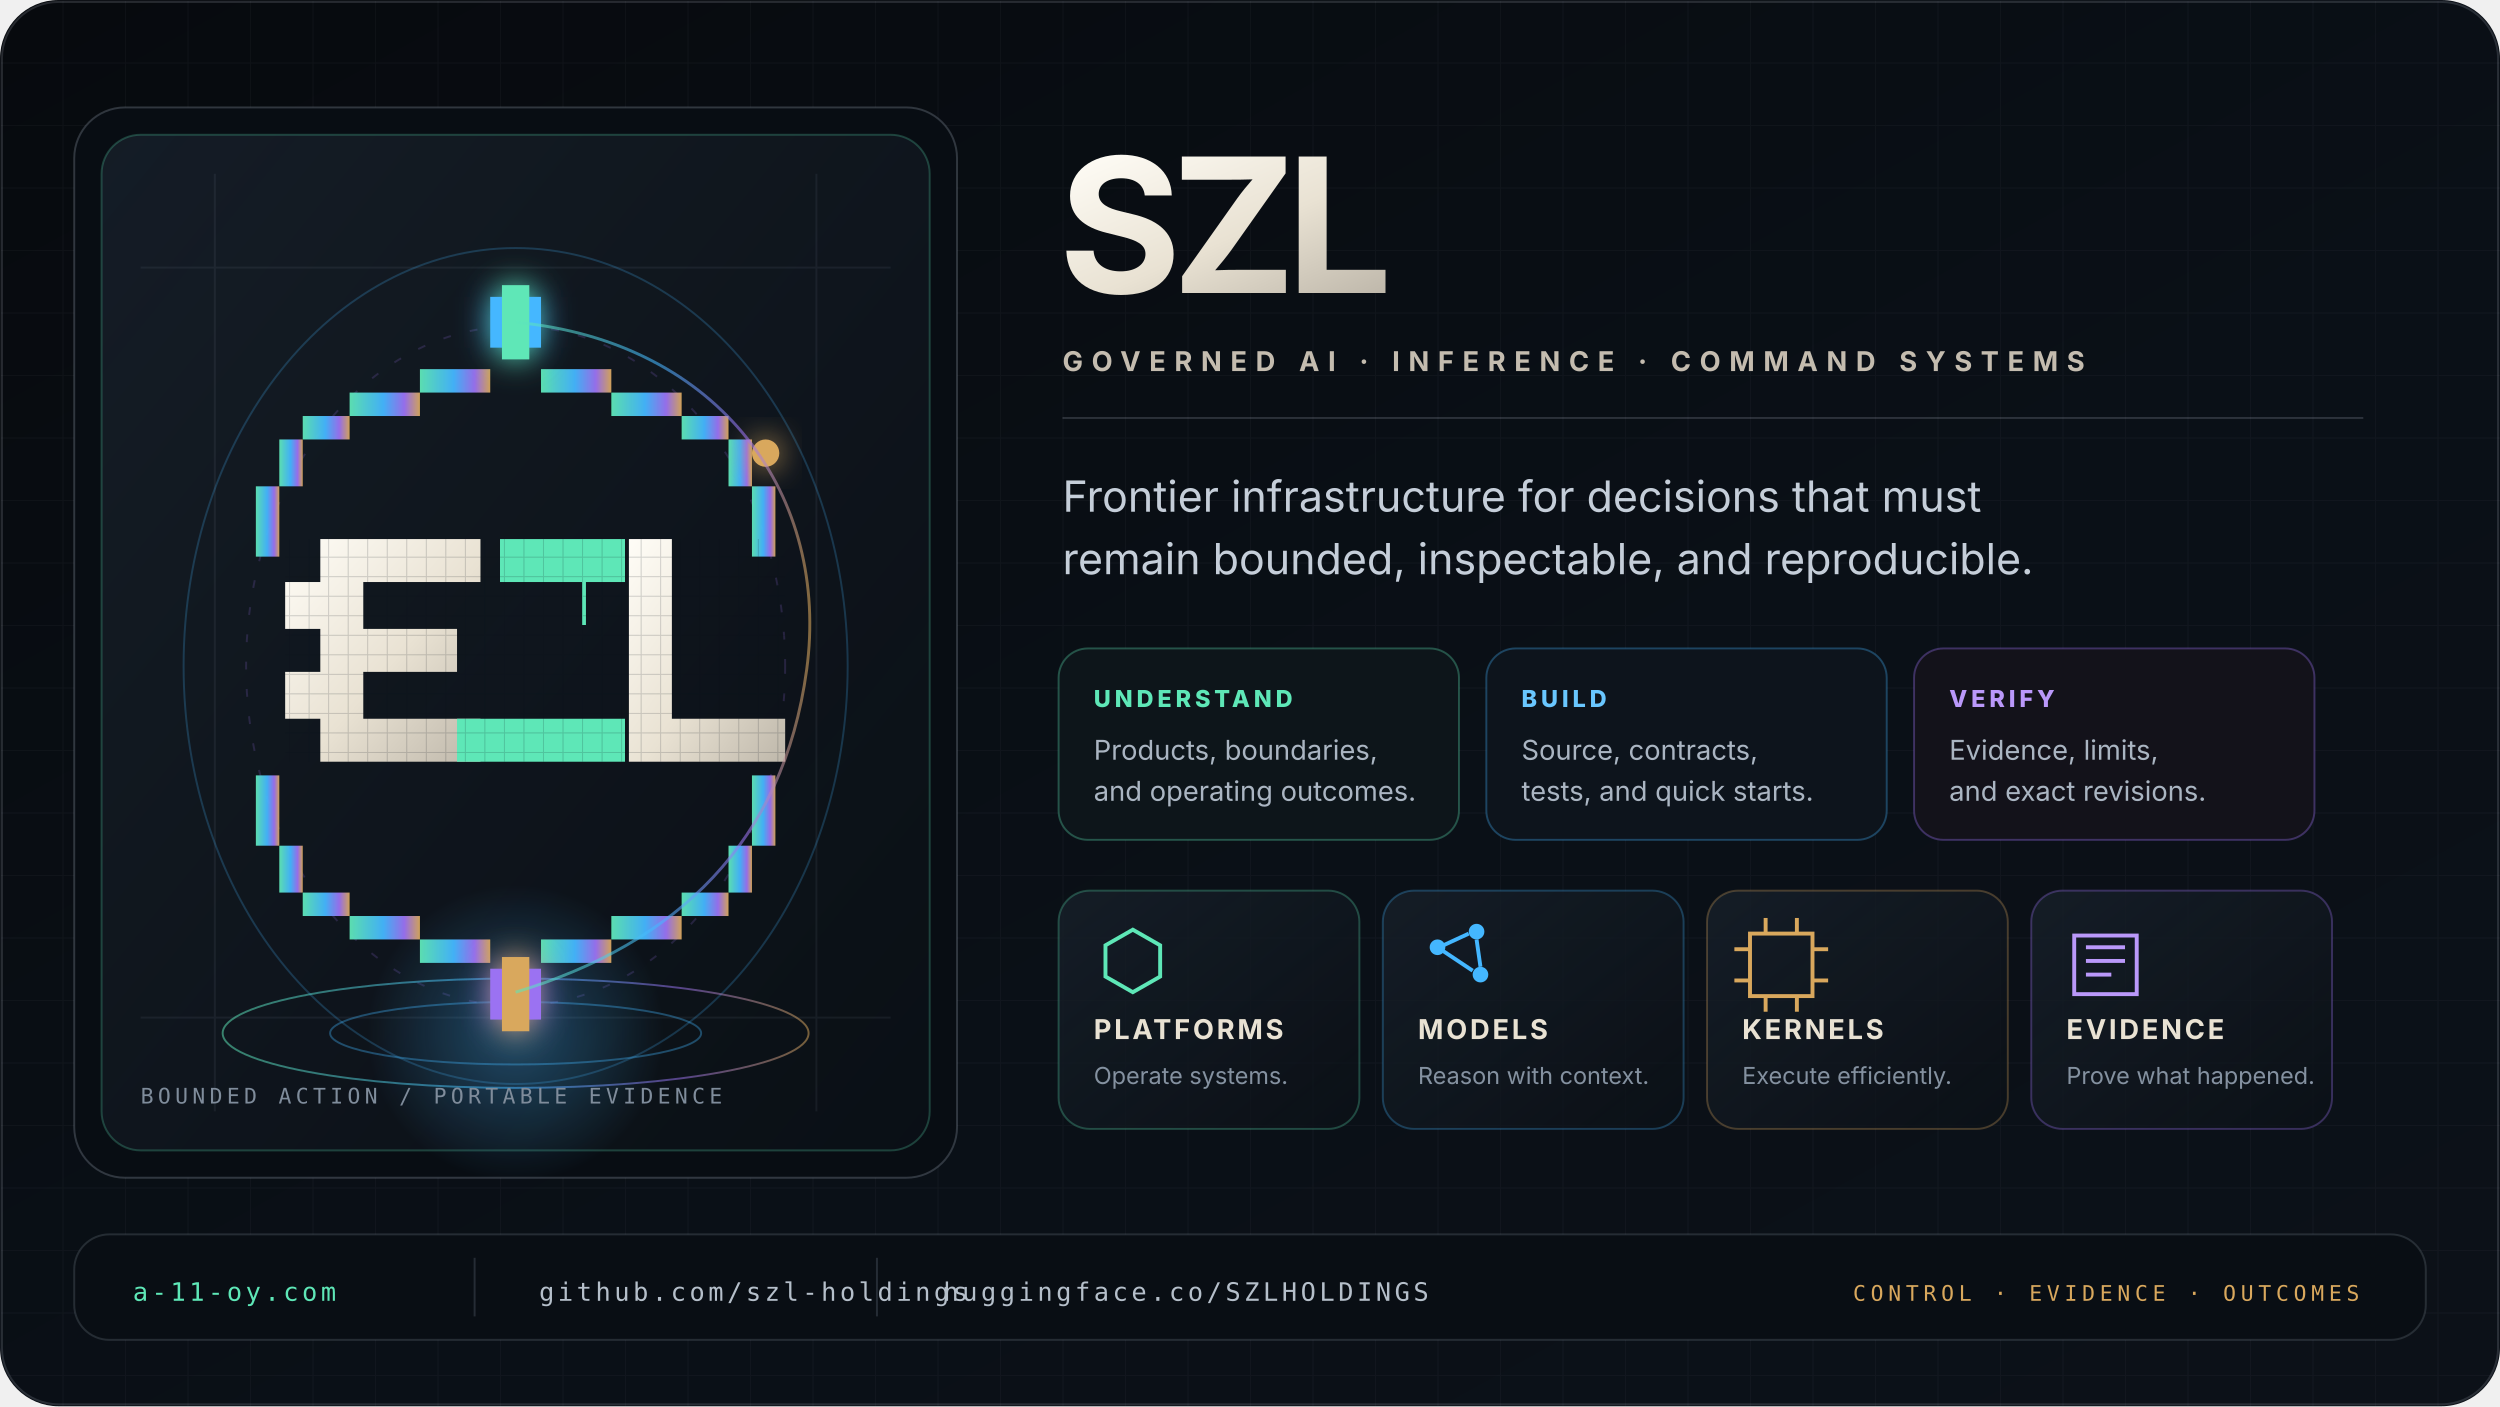
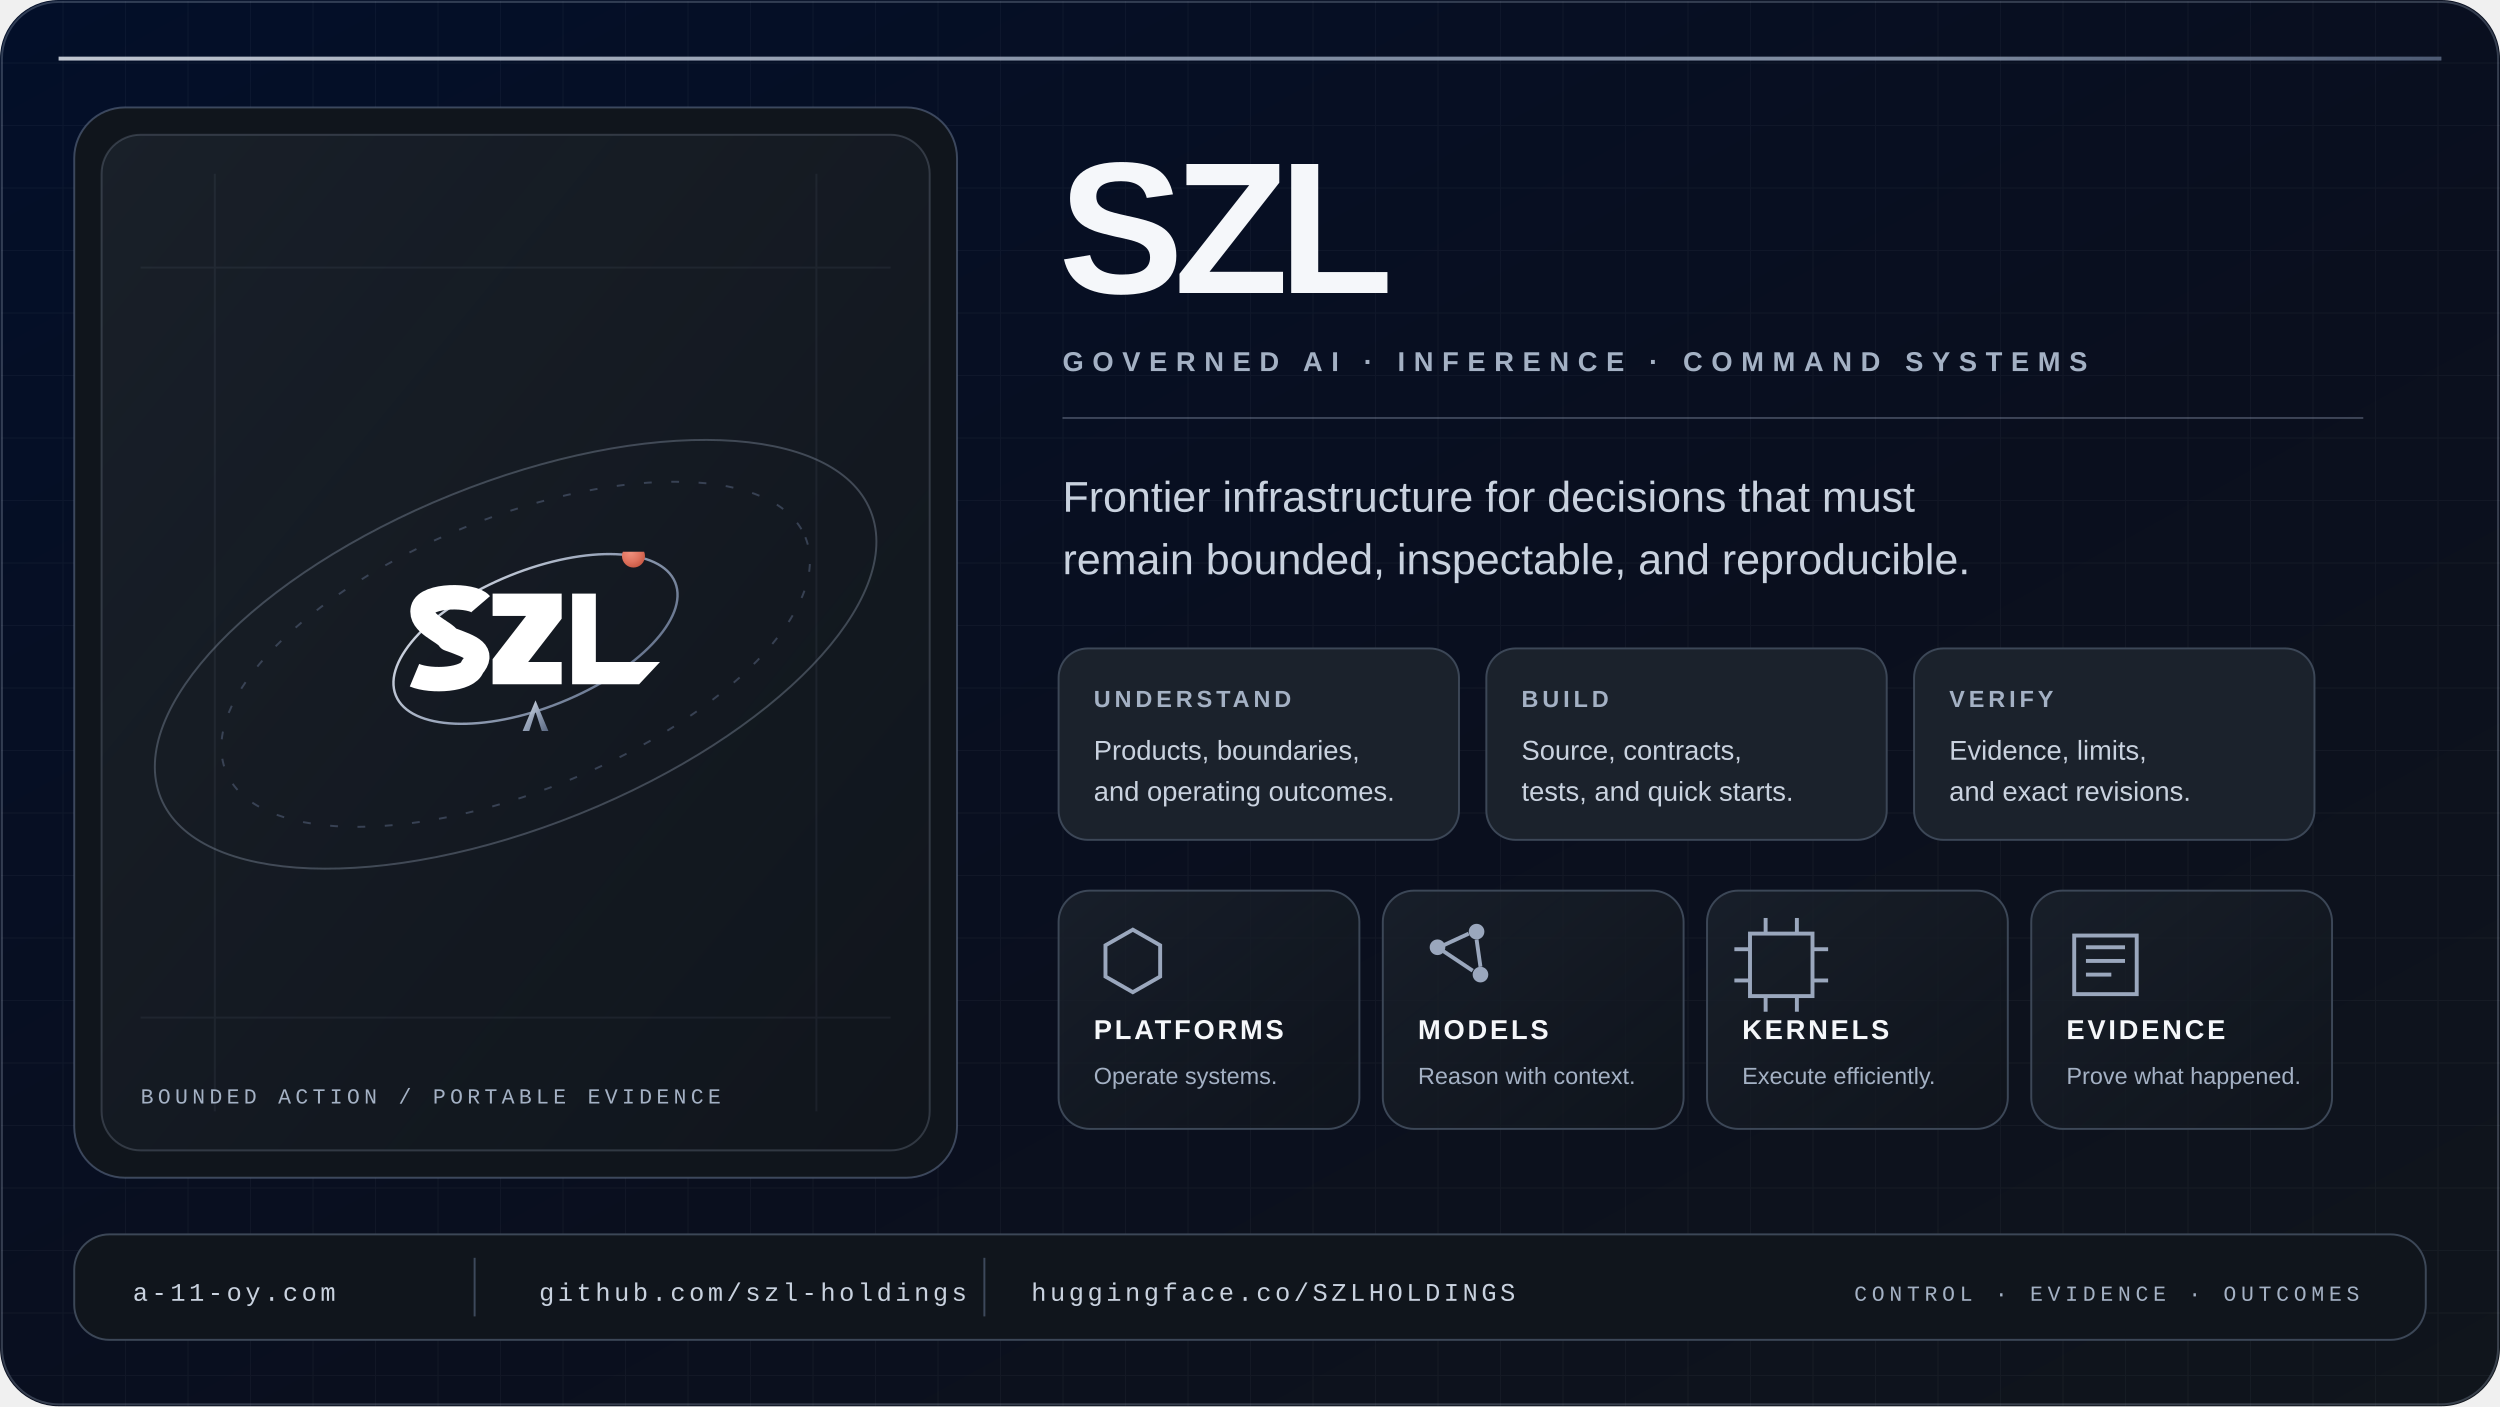
<svg xmlns="http://www.w3.org/2000/svg" width="1280" height="720" viewBox="0 0 1280 720" role="img" aria-labelledby="title desc">
  <defs>
    <linearGradient id="bg" x1="0" y1="0" x2="1" y2="1">
-       <stop offset="0" stop-color="#070A0E" />
-       <stop offset="0.58" stop-color="#0A1017" />
-       <stop offset="1" stop-color="#0C1118" />
+       <stop offset="0" stop-color="#030F29" />
+       <stop offset="0.58" stop-color="#0a0f1e" />
+       <stop offset="1" stop-color="#10151c" />
    </linearGradient>
-     <linearGradient id="cream" x1="0" y1="0" x2="1" y2="1">
-       <stop offset="0" stop-color="#FFFDF7" />
-       <stop offset="0.55" stop-color="#E9E2D3" />
-       <stop offset="1" stop-color="#BEB7AA" />
-     </linearGradient>
-     <linearGradient id="signal" x1="0" y1="0" x2="1" y2="0">
-       <stop offset="0" stop-color="#5EE7B7" />
-       <stop offset="0.48" stop-color="#44B7FF" />
-       <stop offset="0.78" stop-color="#9B72F2" />
-       <stop offset="1" stop-color="#D9A85D" />
+     <linearGradient id="signal" gradientUnits="userSpaceOnUse" x1="30" y1="0" x2="1250" y2="0">
+       <stop offset="0" stop-color="#E9EEF6" />
+       <stop offset="0.48" stop-color="#9AA7BD" />
+       <stop offset="0.78" stop-color="#9AA7BD" />
+       <stop offset="1" stop-color="#5C6B86" />
    </linearGradient>
    <linearGradient id="glass" x1="0" y1="0" x2="1" y2="1">
-       <stop offset="0" stop-color="#17202A" stop-opacity="0.82" />
-       <stop offset="1" stop-color="#0B1016" stop-opacity="0.7" />
+       <stop offset="0" stop-color="#1b222c" stop-opacity="0.82" />
+       <stop offset="1" stop-color="#10151c" stop-opacity="0.7" />
    </linearGradient>
-     <radialGradient id="blueGlow" cx="50%" cy="50%" r="50%">
-       <stop offset="0" stop-color="#44B7FF" stop-opacity="0.34" />
-       <stop offset="1" stop-color="#44B7FF" stop-opacity="0" />
-     </radialGradient>
-     <filter id="softGlow" x="-80%" y="-80%" width="260%" height="260%">
-       <feGaussianBlur stdDeviation="8" result="blur" />
-       <feMerge>
-         <feMergeNode in="blur" />
-         <feMergeNode in="SourceGraphic" />
-       </feMerge>
-     </filter>
    <pattern id="microgrid" width="32" height="32" patternUnits="userSpaceOnUse">
-       <path d="M32 0H0V32" fill="none" stroke="#C8D0DB" stroke-opacity="0.038" />
-     </pattern>
-     <pattern id="pixels" width="10" height="10" patternUnits="userSpaceOnUse">
-       <path d="M10 0H0V10" fill="none" stroke="#071018" stroke-opacity="0.34" />
+       <path d="M32 0H0V32" fill="none" stroke="#E9EEF6" stroke-opacity="0.038" />
    </pattern>
  </defs>
  <rect width="1280" height="720" rx="30" fill="url(#bg)" />
  <rect width="1280" height="720" rx="30" fill="url(#microgrid)" />
-   <rect x="1" y="1" width="1278" height="718" rx="29" fill="none" stroke="#C9D2DE" stroke-opacity="0.16" />
+   <rect x="1" y="1" width="1278" height="718" rx="29" fill="none" stroke="#9AA7BD" stroke-opacity="0.3" />
  <path d="M30 30H1250" stroke="url(#signal)" stroke-width="2" stroke-opacity="0.82" />
  <g transform="translate(38 55)">
-     <rect width="452" height="548" rx="26" fill="#080D13" stroke="#AAB7C5" stroke-opacity="0.25" />
-     <rect x="14" y="14" width="424" height="520" rx="20" fill="url(#glass)" stroke="#5EE7B7" stroke-opacity="0.24" />
-     <path d="M34 82H418M34 466H418M72 34V514M380 34V514" stroke="#A8B7C8" stroke-opacity="0.08" />
-     <ellipse cx="226" cy="286" rx="170" ry="214" fill="none" stroke="#44B7FF" stroke-opacity="0.22" />
-     <ellipse cx="226" cy="286" rx="138" ry="174" fill="none" stroke="#9B72F2" stroke-opacity="0.18" stroke-dasharray="4 10" />
-     <ellipse cx="226" cy="474" rx="150" ry="28" fill="none" stroke="url(#signal)" stroke-opacity="0.52" />
-     <ellipse cx="226" cy="474" rx="95" ry="16" fill="none" stroke="#44B7FF" stroke-opacity="0.35" />
-     <circle cx="226" cy="474" r="76" fill="url(#blueGlow)" />
-     <path d="M226 455V498" stroke="#E9E2D3" stroke-width="2" filter="url(#softGlow)" />
-     <g fill="url(#signal)" opacity="0.95">
-       <rect x="93" y="194" width="12" height="36" />
-       <rect x="105" y="170" width="12" height="24" />
-       <rect x="117" y="158" width="24" height="12" />
-       <rect x="141" y="146" width="36" height="12" />
-       <rect x="177" y="134" width="36" height="12" />
-       <rect x="239" y="134" width="36" height="12" />
-       <rect x="275" y="146" width="36" height="12" />
-       <rect x="311" y="158" width="24" height="12" />
-       <rect x="335" y="170" width="12" height="24" />
-       <rect x="347" y="194" width="12" height="36" />
-       <rect x="93" y="342" width="12" height="36" />
-       <rect x="105" y="378" width="12" height="24" />
-       <rect x="117" y="402" width="24" height="12" />
-       <rect x="141" y="414" width="36" height="12" />
-       <rect x="177" y="426" width="36" height="12" />
-       <rect x="239" y="426" width="36" height="12" />
-       <rect x="275" y="414" width="36" height="12" />
-       <rect x="311" y="402" width="24" height="12" />
-       <rect x="335" y="378" width="12" height="24" />
-       <rect x="347" y="342" width="12" height="36" />
-     </g>
-     <g fill="url(#cream)">
-       <path d="M126 221h82v22h-60v24h48v22h-48v24h60v22h-82v-22h-18v-24h18v-22h-18v-24h18z" />
-       <path d="M284 221h22v92h58v22h-80z" />
-     </g>
-     <path d="M218 221h64v22h-20v22h-22v24h-22v24h64v22h-86v-22h22v-24h22v-24h20v-22h-42z" fill="#5EE7B7" />
-     <rect x="108" y="221" width="256" height="114" fill="url(#pixels)" opacity="0.48" />
-     <g filter="url(#softGlow)">
-       <rect x="213" y="97" width="26" height="26" fill="#44B7FF" />
-       <rect x="219" y="91" width="14" height="38" fill="#5EE7B7" />
-       <rect x="213" y="441" width="26" height="26" fill="#9B72F2" />
-       <rect x="219" y="435" width="14" height="38" fill="#D9A85D" />
-     </g>
-     <circle cx="354" cy="177" r="7" fill="#D9A85D" filter="url(#softGlow)" />
-     <path d="M226 110C332 120 387 200 375 288C363 376 309 428 226 453" fill="none" stroke="url(#signal)" stroke-width="1.5" stroke-opacity="0.58" />
-     <text x="34" y="510" fill="#7F8C9B" font-family="ui-monospace,SFMono-Regular,Consolas,monospace" font-size="11" letter-spacing="2.2">BOUNDED ACTION / PORTABLE EVIDENCE</text>
+     <rect width="452" height="548" rx="26" fill="#10151c" stroke="#5C6B86" stroke-opacity="0.6" />
+     <rect x="14" y="14" width="424" height="520" rx="20" fill="url(#glass)" stroke="#9AA7BD" stroke-opacity="0.24" />
+     <path d="M34 82H418M34 466H418M72 34V514M380 34V514" stroke="#9AA7BD" stroke-opacity="0.08" />
+     <ellipse cx="226" cy="280" rx="196" ry="88" fill="none" stroke="#9AA7BD" stroke-opacity="0.34" transform="rotate(-22 226 280)" />
+     <ellipse cx="226" cy="280" rx="160" ry="70" fill="none" stroke="#5C6B86" stroke-opacity="0.5" stroke-dasharray="4 10" transform="rotate(-22 226 280)" />
+     <svg x="136" y="227.5" width="180" height="105" viewBox="96 252 1008 588" aria-hidden="true">
+       <defs>
+         <linearGradient id="szl-mark-orbit" x1="0" y1="0" x2="1" y2="1">
+           <stop offset="0" stop-color="#E9EEF6" />
+           <stop offset="0.5" stop-color="#9AA7BD" />
+           <stop offset="1" stop-color="#5C6B86" />
+         </linearGradient>
+         <radialGradient id="szl-mark-node" cx="0.38" cy="0.34" r="0.75">
+           <stop offset="0" stop-color="#F0917E" />
+           <stop offset="0.55" stop-color="#DF735F" />
+           <stop offset="1" stop-color="#C4543F" />
+         </radialGradient>
+       </defs>
+       <g transform="rotate(-22 657.0 502.0)">
+         <ellipse cx="657.0" cy="502.0" rx="432" ry="196" fill="none" stroke="url(#szl-mark-orbit)" stroke-width="7" stroke-linecap="round" opacity="0.95" />
+       </g>
+       <path d="M 500 402 C 476 374 344 374 334 416 C 324 458 396 480.0 409.0 502.0 C 476 526.0 512 540 476 582 C 464 620 358 626 310 606 " fill="none" stroke="#FFFFFF" stroke-width="70" stroke-linecap="butt" stroke-linejoin="round" />
+       <g fill="#FFFFFF">
+         <path d="M 534 372 L 732 372 L 732 444 L 636 568 L 732 568 L 732 632 L 534 632 L 534 560 L 630 436 L 534 436 Z" />
+         <path d="M 762 372 L 830 372 L 830 568 L 1014 568 L 954 632 L 762 632 Z" />
+       </g>
+       <circle cx="937.9" cy="264.3" r="33" fill="url(#szl-mark-node)" />
+       <path d="M 657.0 678 L 694.0 766 L 675.0 766 L 657.0 710.3 L 639.0 766 L 620.0 766 Z" fill="url(#szl-mark-orbit)" opacity="0.96" />
+     </svg>
+     <text x="34" y="510" fill="#a4b1c4" font-family="ui-monospace, 'SF Mono', 'Cascadia Code', 'JetBrains Mono', 'IBM Plex Mono', 'Liberation Mono', Menlo, Consolas, monospace" font-size="11" letter-spacing="2.2">BOUNDED ACTION / PORTABLE EVIDENCE</text>
  </g>
-   <g transform="translate(542 72)" font-family="system-ui,-apple-system,Segoe UI,sans-serif">
-     <text x="0" y="78" fill="url(#cream)" font-size="96" font-weight="690" letter-spacing="-5">SZL</text>
-     <text x="2" y="118" fill="#C4BCAF" font-size="14" font-weight="650" letter-spacing="4.4">GOVERNED AI  ·  INFERENCE  ·  COMMAND SYSTEMS</text>
-     <path d="M2 142H668" stroke="#C9D2DE" stroke-opacity="0.18" />
-     <text x="2" y="190" fill="#C5CED9" font-size="22" font-weight="410">Frontier infrastructure for decisions that must</text>
-     <text x="2" y="222" fill="#C5CED9" font-size="22" font-weight="410">remain bounded, inspectable, and reproducible.</text>
+   <g transform="translate(542 72)" font-family="system-ui, -apple-system, 'Segoe UI', 'Helvetica Neue', 'Liberation Sans', Arial, sans-serif">
+     <text x="0" y="78" fill="#f5f7fa" font-size="96" font-weight="690" letter-spacing="-5">SZL</text>
+     <text x="2" y="118" fill="#a4b1c4" font-size="14" font-weight="650" letter-spacing="4.4">GOVERNED AI  ·  INFERENCE  ·  COMMAND SYSTEMS</text>
+     <path d="M2 142H668" stroke="#9AA7BD" stroke-opacity="0.35" />
+     <text x="2" y="190" fill="#c9d2df" font-size="22" font-weight="410">Frontier infrastructure for decisions that must</text>
+     <text x="2" y="222" fill="#c9d2df" font-size="22" font-weight="410">remain bounded, inspectable, and reproducible.</text>
    <g transform="translate(0 260)">
      <g>
-         <rect width="205" height="98" rx="15" fill="#0D151A" stroke="#5EE7B7" stroke-opacity="0.31" />
-         <text x="18" y="30" fill="#5EE7B7" font-size="12" font-weight="760" letter-spacing="2">UNDERSTAND</text>
-         <text x="18" y="57" fill="#AAB5C2" font-size="14">Products, boundaries,</text>
-         <text x="18" y="78" fill="#AAB5C2" font-size="14">and operating outcomes.</text>
+         <rect width="205" height="98" rx="15" fill="#1b222c" stroke="#3c4757" />
+         <text x="18" y="30" fill="#a4b1c4" font-size="12" font-weight="760" letter-spacing="2">UNDERSTAND</text>
+         <text x="18" y="57" fill="#c9d2df" font-size="14">Products, boundaries,</text>
+         <text x="18" y="78" fill="#c9d2df" font-size="14">and operating outcomes.</text>
      </g>
      <g transform="translate(219)">
-         <rect width="205" height="98" rx="15" fill="#0D141C" stroke="#44B7FF" stroke-opacity="0.31" />
-         <text x="18" y="30" fill="#69C7FF" font-size="12" font-weight="760" letter-spacing="2">BUILD</text>
-         <text x="18" y="57" fill="#AAB5C2" font-size="14">Source, contracts,</text>
-         <text x="18" y="78" fill="#AAB5C2" font-size="14">tests, and quick starts.</text>
+         <rect width="205" height="98" rx="15" fill="#1b222c" stroke="#3c4757" />
+         <text x="18" y="30" fill="#a4b1c4" font-size="12" font-weight="760" letter-spacing="2">BUILD</text>
+         <text x="18" y="57" fill="#c9d2df" font-size="14">Source, contracts,</text>
+         <text x="18" y="78" fill="#c9d2df" font-size="14">tests, and quick starts.</text>
      </g>
      <g transform="translate(438)">
-         <rect width="205" height="98" rx="15" fill="#13121A" stroke="#9B72F2" stroke-opacity="0.34" />
-         <text x="18" y="30" fill="#BA98FA" font-size="12" font-weight="760" letter-spacing="2">VERIFY</text>
-         <text x="18" y="57" fill="#AAB5C2" font-size="14">Evidence, limits,</text>
-         <text x="18" y="78" fill="#AAB5C2" font-size="14">and exact revisions.</text>
+         <rect width="205" height="98" rx="15" fill="#1b222c" stroke="#3c4757" />
+         <text x="18" y="30" fill="#a4b1c4" font-size="12" font-weight="760" letter-spacing="2">VERIFY</text>
+         <text x="18" y="57" fill="#c9d2df" font-size="14">Evidence, limits,</text>
+         <text x="18" y="78" fill="#c9d2df" font-size="14">and exact revisions.</text>
      </g>
    </g>
    <g transform="translate(0 384)">
      <g>
-         <rect width="154" height="122" rx="16" fill="url(#glass)" stroke="#5EE7B7" stroke-opacity="0.27" />
-         <path d="M24 28l14-8 14 8v16l-14 8-14-8z" fill="none" stroke="#5EE7B7" stroke-width="2" />
-         <text x="18" y="76" fill="#E9E2D3" font-size="14" font-weight="720" letter-spacing="1.4">PLATFORMS</text>
-         <text x="18" y="99" fill="#8491A0" font-size="12">Operate systems.</text>
+         <rect width="154" height="122" rx="16" fill="url(#glass)" stroke="#3c4757" />
+         <path d="M24 28l14-8 14 8v16l-14 8-14-8z" fill="none" stroke="#9AA7BD" stroke-width="2" />
+         <text x="18" y="76" fill="#f5f7fa" font-size="14" font-weight="720" letter-spacing="1.4">PLATFORMS</text>
+         <text x="18" y="99" fill="#a4b1c4" font-size="12">Operate systems.</text>
      </g>
      <g transform="translate(166)">
-         <rect width="154" height="122" rx="16" fill="url(#glass)" stroke="#44B7FF" stroke-opacity="0.27" />
-         <g fill="#44B7FF">
+         <rect width="154" height="122" rx="16" fill="url(#glass)" stroke="#3c4757" />
+         <g fill="#9AA7BD">
          <circle cx="28" cy="29" r="4" />
          <circle cx="48" cy="21" r="4" />
          <circle cx="50" cy="43" r="4" />
-           <path d="M31 28l13-6M31 31l15 10M48 25l2 14" stroke="#44B7FF" stroke-width="2" />
+           <path d="M31 28l13-6M31 31l15 10M48 25l2 14" stroke="#9AA7BD" stroke-width="2" />
        </g>
-         <text x="18" y="76" fill="#E9E2D3" font-size="14" font-weight="720" letter-spacing="1.4">MODELS</text>
-         <text x="18" y="99" fill="#8491A0" font-size="12">Reason with context.</text>
+         <text x="18" y="76" fill="#f5f7fa" font-size="14" font-weight="720" letter-spacing="1.4">MODELS</text>
+         <text x="18" y="99" fill="#a4b1c4" font-size="12">Reason with context.</text>
      </g>
      <g transform="translate(332)">
-         <rect width="154" height="122" rx="16" fill="url(#glass)" stroke="#D9A85D" stroke-opacity="0.29" />
-         <g fill="none" stroke="#D9A85D" stroke-width="2">
+         <rect width="154" height="122" rx="16" fill="url(#glass)" stroke="#3c4757" />
+         <g fill="none" stroke="#9AA7BD" stroke-width="2">
          <path d="M22 22h32v32H22z" />
          <path d="M30 14v8M46 14v8M30 54v8M46 54v8M14 30h8M14 46h8M54 30h8M54 46h8" />
        </g>
-         <text x="18" y="76" fill="#E9E2D3" font-size="14" font-weight="720" letter-spacing="1.4">KERNELS</text>
-         <text x="18" y="99" fill="#8491A0" font-size="12">Execute efficiently.</text>
+         <text x="18" y="76" fill="#f5f7fa" font-size="14" font-weight="720" letter-spacing="1.4">KERNELS</text>
+         <text x="18" y="99" fill="#a4b1c4" font-size="12">Execute efficiently.</text>
      </g>
      <g transform="translate(498)">
-         <rect width="154" height="122" rx="16" fill="url(#glass)" stroke="#9B72F2" stroke-opacity="0.31" />
-         <path d="M22 23h32v30H22zM28 29h20M28 36h20M28 43h13" fill="none" stroke="#BA98FA" stroke-width="2" />
-         <text x="18" y="76" fill="#E9E2D3" font-size="14" font-weight="720" letter-spacing="1.4">EVIDENCE</text>
-         <text x="18" y="99" fill="#8491A0" font-size="12">Prove what happened.</text>
+         <rect width="154" height="122" rx="16" fill="url(#glass)" stroke="#3c4757" />
+         <path d="M22 23h32v30H22zM28 29h20M28 36h20M28 43h13" fill="none" stroke="#9AA7BD" stroke-width="2" />
+         <text x="18" y="76" fill="#f5f7fa" font-size="14" font-weight="720" letter-spacing="1.4">EVIDENCE</text>
+         <text x="18" y="99" fill="#a4b1c4" font-size="12">Prove what happened.</text>
      </g>
    </g>
  </g>
-   <g transform="translate(38 632)" font-family="ui-monospace,SFMono-Regular,Consolas,monospace">
-     <rect width="1204" height="54" rx="18" fill="#090E14" stroke="#AAB7C5" stroke-opacity="0.18" />
-     <text x="30" y="34" fill="#5EE7B7" font-size="13" letter-spacing="1.8">a-11-oy.com</text>
-     <path d="M205 12V42M411 12V42" stroke="#8C98A8" stroke-opacity="0.22" />
-     <text x="238" y="34" fill="#B5BFCA" font-size="13" letter-spacing="1.8">github.com/szl-holdings</text>
-     <text x="445" y="34" fill="#B5BFCA" font-size="13" letter-spacing="1.8">huggingface.co/SZLHOLDINGS</text>
-     <text x="1170" y="34" fill="#D9A85D" font-size="11" letter-spacing="2.4" text-anchor="end">CONTROL · EVIDENCE · OUTCOMES</text>
+   <g transform="translate(38 632)" font-family="ui-monospace, 'SF Mono', 'Cascadia Code', 'JetBrains Mono', 'IBM Plex Mono', 'Liberation Mono', Menlo, Consolas, monospace">
+     <rect width="1204" height="54" rx="18" fill="#10151c" stroke="#3c4757" />
+     <text x="30" y="34" fill="#c9d2df" font-size="13" letter-spacing="1.8">a-11-oy.com</text>
+     <path d="M205 12V42M466 12V42" stroke="#5C6B86" stroke-opacity="0.6" />
+     <text x="238" y="34" fill="#c9d2df" font-size="13" letter-spacing="1.8">github.com/szl-holdings</text>
+     <text x="490" y="34" fill="#c9d2df" font-size="13" letter-spacing="1.8">huggingface.co/SZLHOLDINGS</text>
+     <text x="1170" y="34" fill="#a4b1c4" font-size="11" letter-spacing="2.4" text-anchor="end">CONTROL · EVIDENCE · OUTCOMES</text>
  </g>
</svg>
